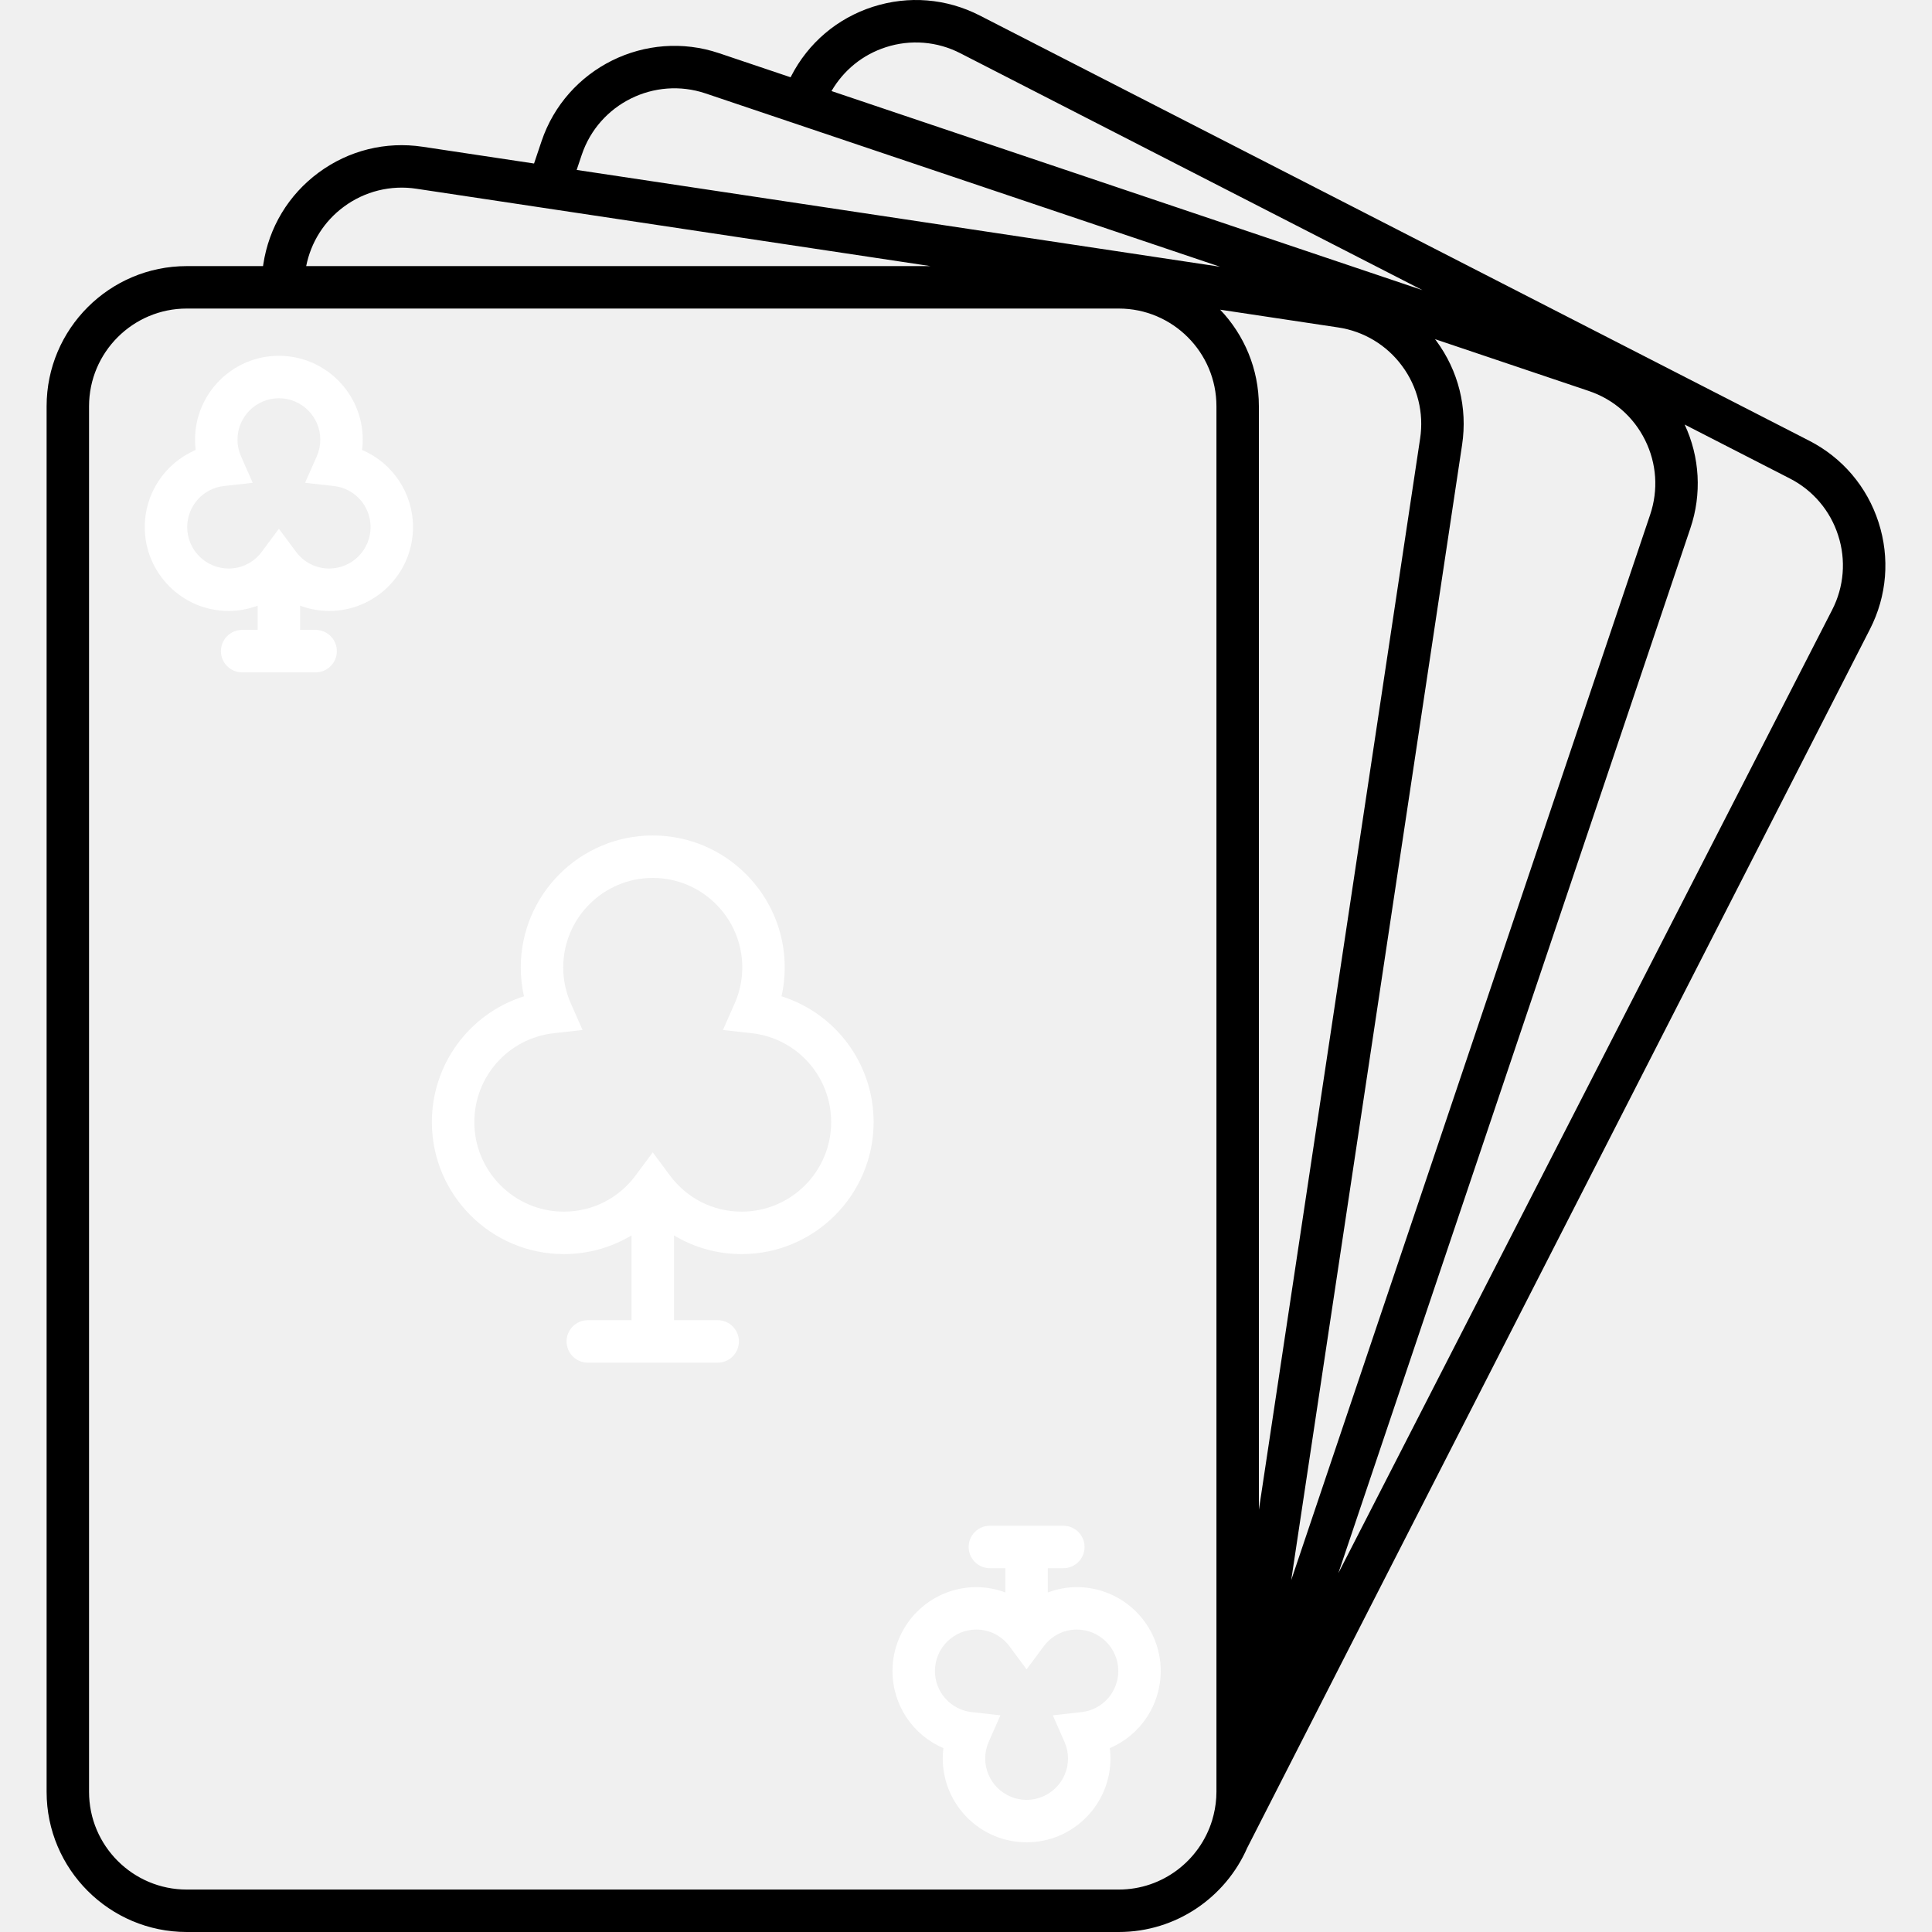
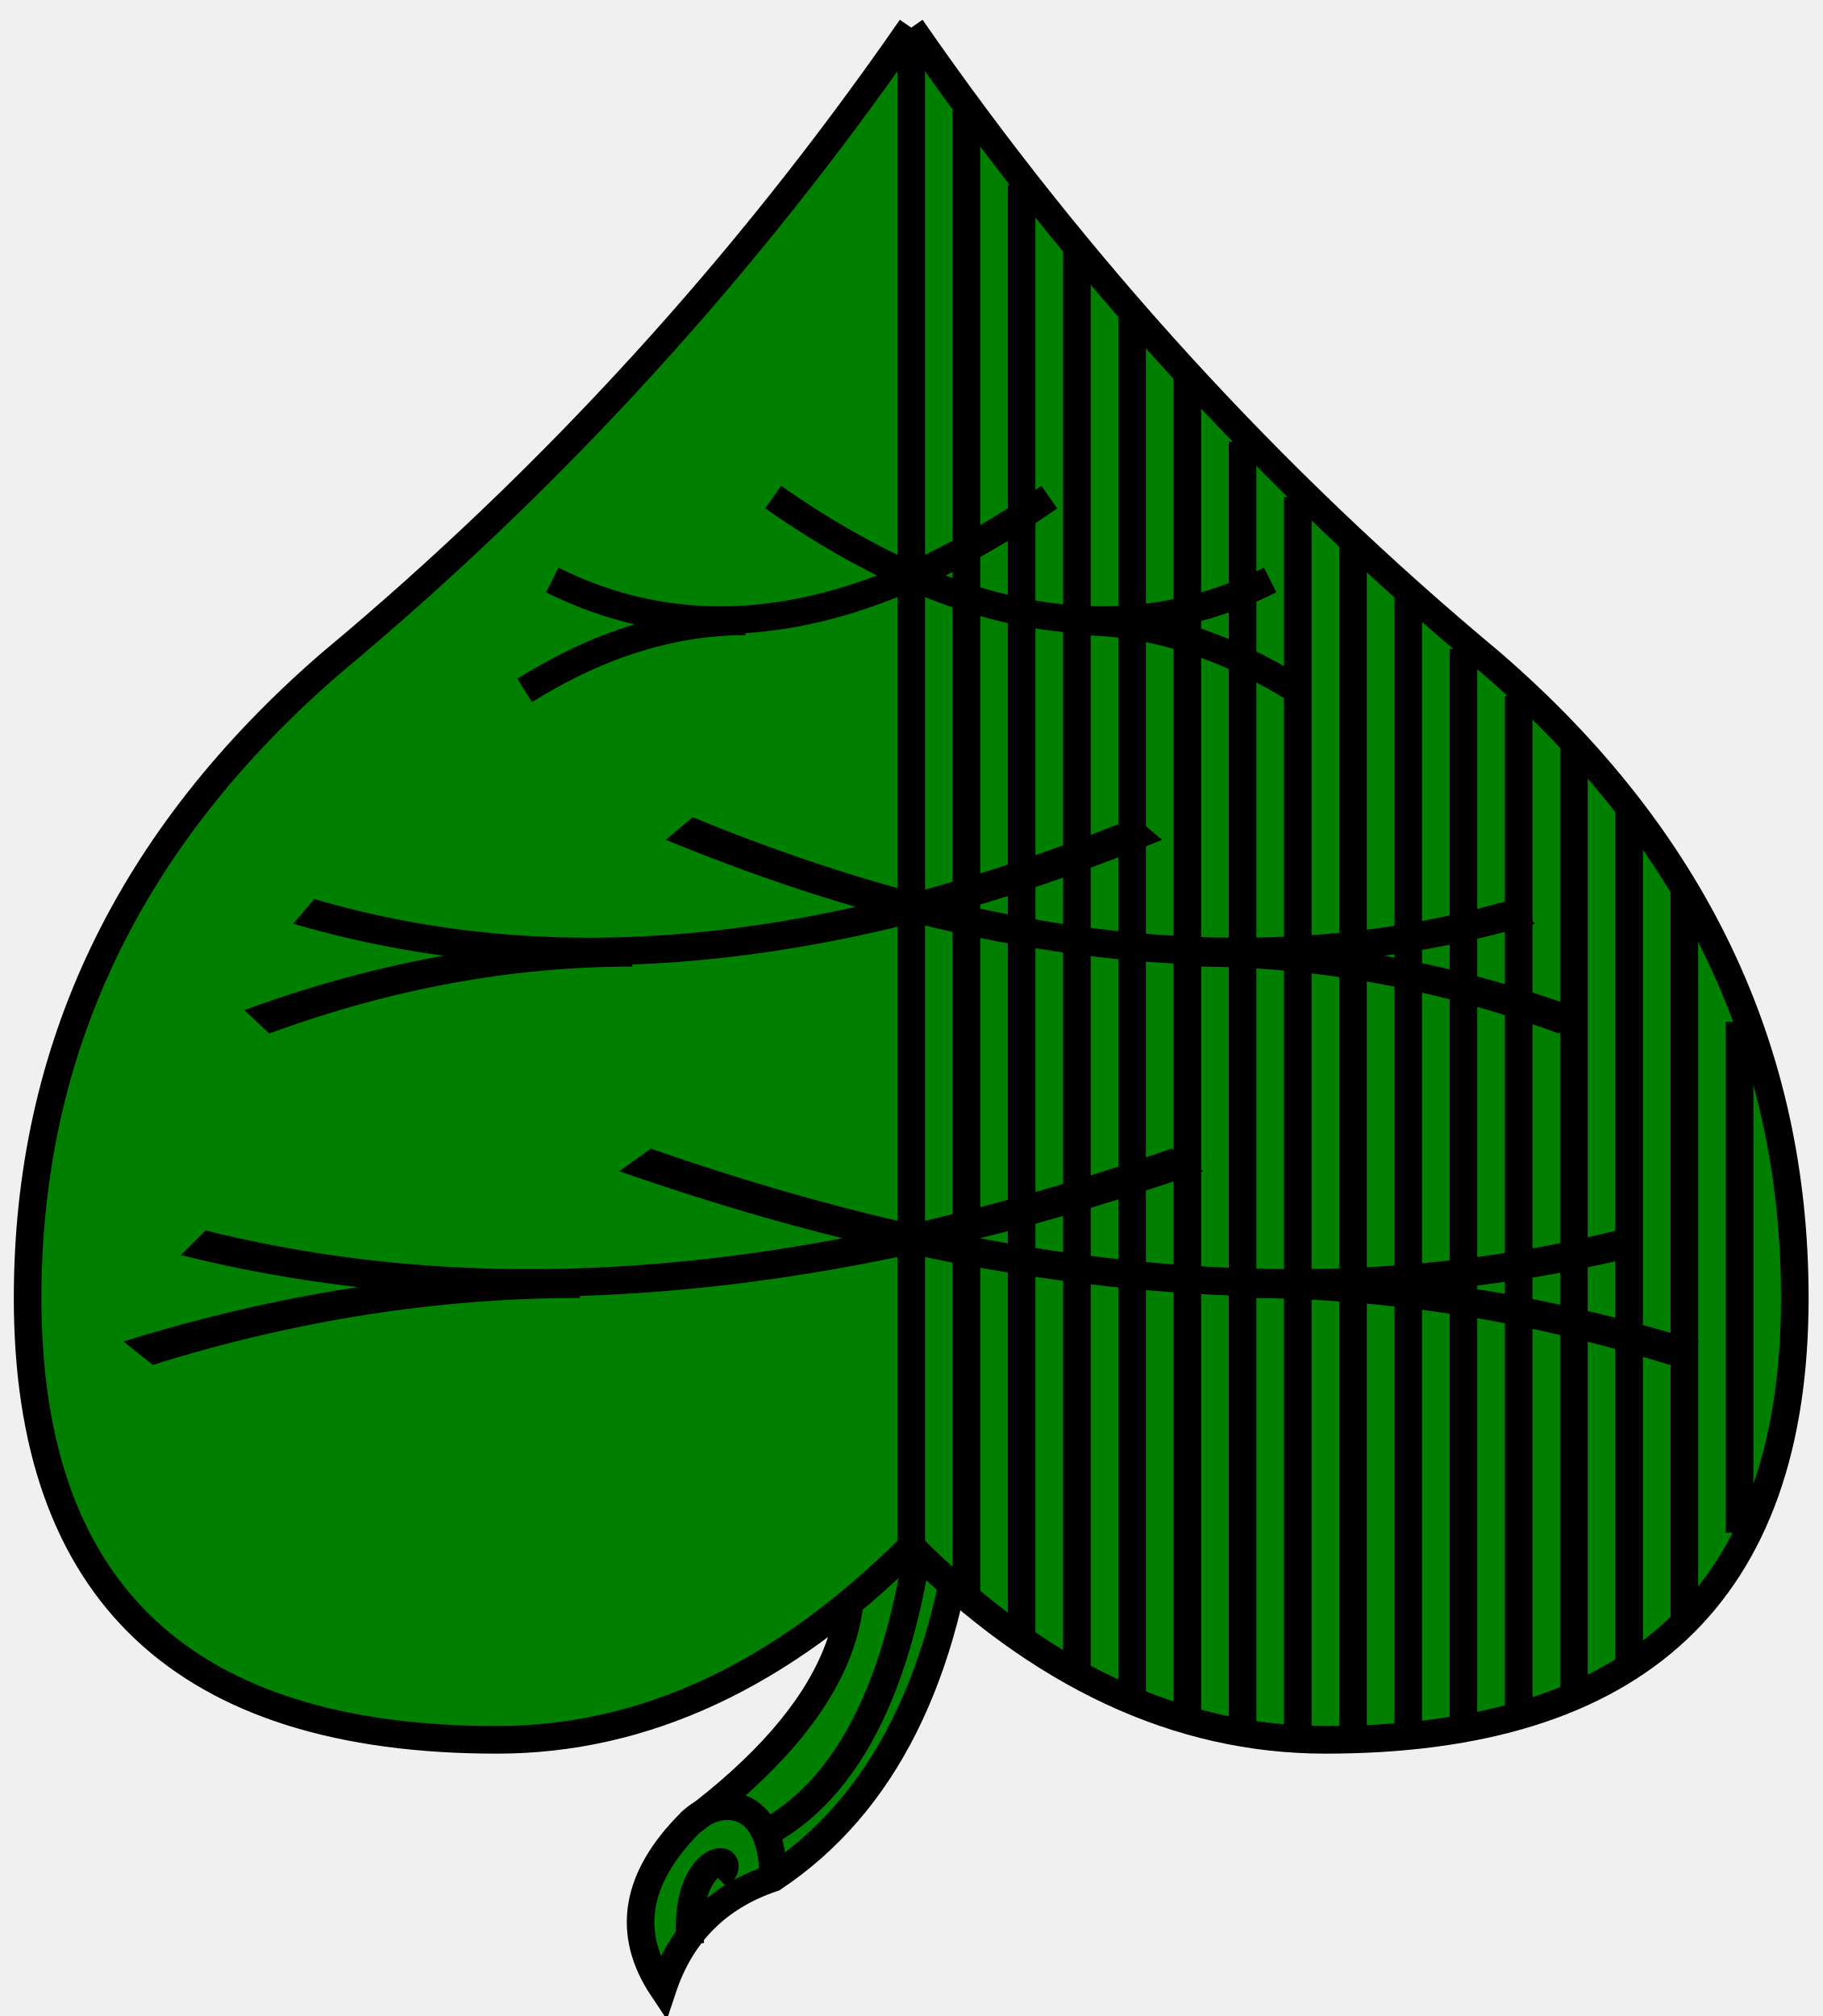
- <svg xmlns="http://www.w3.org/2000/svg" viewBox="0 0 364.14 364.14">
-   <path d="M354.069 98.456c-2.163-6.716-6.812-12.185-13.086-15.399L184.652 2.917c-6.275-3.214-13.43-3.793-20.144-1.631-6.716 2.164-12.185 6.812-15.4 13.087l-.098.192-13.475-4.539c-13.805-4.649-28.82 2.795-33.468 16.597l-1.41 4.196-20.983-3.158c-6.978-1.048-13.944.679-19.62 4.867-5.678 4.189-9.382 10.338-10.431 17.313l-.047.314h-14.38c-14.563 0-26.411 11.848-26.411 26.411v261.163c0 14.563 11.848 26.411 26.411 26.411h175.667c10.811 0 20.125-6.53 24.207-15.853.315-.721 117.37-229.687 117.37-229.687 3.214-6.275 3.793-13.43 1.629-20.144zm-89.803-29.478a18.288 18.288 0 013.396 13.673l-30.39 201.905V76.566c0-7.049-2.781-13.456-7.297-18.197l22.218 3.343a18.298 18.298 0 0112.073 7.266zm11.307 14.864c1.05-6.976-.681-13.943-4.872-19.617-.076-.103-.157-.2-.234-.302l28.985 9.765c4.66 1.569 8.429 4.859 10.613 9.264s2.522 9.397.952 14.059l-67.652 200.813zM166.961 8.9a18.297 18.297 0 0114.042 1.136l87.092 44.646-111.374-37.519c2.284-3.932 5.875-6.856 10.24-8.263zm-57.312 20.273c3.238-9.619 13.708-14.808 23.332-11.566l96.973 32.668L108.69 32.028zm-44.846 9.793a18.306 18.306 0 0113.679-3.393l96.908 14.583H57.709c.897-4.497 3.379-8.449 7.094-11.19zM210.862 356.14H35.195c-10.152 0-18.411-8.259-18.411-18.411V76.566c0-10.152 8.259-18.411 18.411-18.411h175.667c10.152 0 18.411 8.259 18.411 18.411v261.163c0 1.5-.194 2.954-.537 4.349-.049.2-.248.93-.269.999-2.299 7.55-9.314 13.063-17.605 13.063zm134.457-241.188l-93.071 181.564 66.351-196.952a26.233 26.233 0 00-1.077-19.543l19.812 10.156a18.275 18.275 0 019.12 10.732 18.295 18.295 0 01-1.135 14.043z" />
-   <path d="M147.3 187.783c.401-1.778.603-3.597.603-5.442 0-13.716-11.158-24.874-24.874-24.874s-24.874 11.158-24.874 24.874c0 1.845.202 3.664.603 5.442A24.837 24.837 0 0081.4 211.495c0 13.716 11.158 24.874 24.874 24.874 4.596 0 8.963-1.246 12.755-3.526v15.986h-8.242a4 4 0 000 8h24.483a4 4 0 000-8h-8.242v-15.986a24.644 24.644 0 0012.755 3.526c13.716 0 24.874-11.158 24.874-24.874a24.837 24.837 0 00-17.357-23.712zm-7.516 40.586c-5.378 0-10.314-2.495-13.542-6.846l-3.212-4.329-3.212 4.329c-3.229 4.351-8.165 6.846-13.542 6.846-9.304 0-16.874-7.57-16.874-16.874 0-8.602 6.44-15.807 14.98-16.759l5.418-.604-2.203-4.987a16.73 16.73 0 01-1.441-6.804c0-9.304 7.57-16.874 16.874-16.874s16.874 7.57 16.874 16.874c0 2.35-.485 4.639-1.441 6.803l-2.204 4.988 5.419.604c8.541.952 14.981 8.157 14.981 16.759-.001 9.304-7.571 16.874-16.875 16.874zM68.248 84.813c.08-.644.12-1.294.12-1.95 0-8.714-7.09-15.804-15.804-15.804S36.76 74.149 36.76 82.864c0 .656.04 1.306.12 1.95a15.785 15.785 0 00-9.595 14.537c0 8.714 7.089 15.804 15.804 15.804 1.887 0 3.738-.356 5.475-1.004v4.574h-2.923a4 4 0 000 8h13.845a4 4 0 000-8h-2.922v-4.574a15.663 15.663 0 005.474 1.004c8.714 0 15.804-7.089 15.804-15.804a15.783 15.783 0 00-9.594-14.538zm-6.209 22.341c-2.485 0-4.768-1.155-6.262-3.169l-3.212-4.329-3.212 4.329c-1.494 2.014-3.777 3.169-6.263 3.169-4.303 0-7.804-3.5-7.804-7.804a7.787 7.787 0 016.926-7.75l5.418-.604-2.202-4.987a7.752 7.752 0 01-.667-3.146c0-4.303 3.5-7.804 7.804-7.804s7.804 3.501 7.804 7.804a7.755 7.755 0 01-.667 3.146L57.5 90.996l5.418.604a7.786 7.786 0 016.926 7.75c-.001 4.303-3.502 7.804-7.805 7.804zM202.968 299.141c-1.888 0-3.737.356-5.475 1.004v-4.573h2.922a4 4 0 000-8H186.57a4 4 0 000 8h2.923v4.573a15.664 15.664 0 00-5.475-1.004c-8.714 0-15.804 7.089-15.804 15.804 0 6.48 3.903 12.115 9.595 14.537-.08.644-.12 1.294-.12 1.95 0 8.714 7.089 15.804 15.804 15.804 8.714 0 15.804-7.089 15.804-15.804 0-.656-.04-1.306-.12-1.95a15.786 15.786 0 009.595-14.537c0-8.715-7.09-15.804-15.804-15.804zm.878 23.554l-5.418.604 2.202 4.987a7.744 7.744 0 01.667 3.145c0 4.303-3.501 7.804-7.804 7.804-4.304 0-7.805-3.501-7.805-7.804 0-1.085.225-2.144.667-3.145l2.203-4.987-5.418-.604a7.786 7.786 0 01-6.926-7.75c0-4.303 3.501-7.804 7.804-7.804 2.485 0 4.768 1.155 6.263 3.169l3.213 4.328 3.212-4.329c1.493-2.014 3.776-3.168 6.262-3.168 4.303 0 7.804 3.5 7.804 7.804a7.787 7.787 0 01-6.926 7.75z" fill="white" />
+ <svg xmlns="http://www.w3.org/2000/svg" version="1.0" viewBox="0 0 66 73">
+   <path d="M35 54q-1 10-7 14-3 1-4 4-2-3 1-6 8-6 5-12" fill="#007f00" stroke="#000" />
+   <path d="M33.5 54q-1 10-6 12.5M25 66c1-1 3-1 3 2M25 70.4c-.3-3.4 2-3.4 1-2.4" fill="none" stroke="#000" />
+   <path d="M33 1q-9 13-21 23Q1 33.5 1 47q0 16 17 16 8 0 15-7 7 7 15 7 17 0 17-16 0-13.5-11-23Q42 14 33 1" fill="#007f00" stroke="#000" />
+   <path d="M33 1v55m2-52v53.8m2-51.1v52.6M39 9v51.8m2-49.5v50.2m2-47.8V62m2-46v46.5M47 18v45m2-43.3V63m2-41.5V63m2-39.5v39.2m2-37.5v37M57 27v34.5m2-32.2v31m2-28v26.5M63 37v18.5" stroke="#000" />
+   <path d="M28 18q10 7 18 3m-8-3q-10 7-18 3m7 1.5q-4 0-8 2.5m20-2.5q4 0 8 2.5" fill="none" stroke="#000" />
+   <path transform="matrix(1.7 0 0 1 -23 12)" d="M28 18q10 7 18 3m-8-3q-10 7-18 3m7 1.5q-4 0-8 2.5m20-2.5q4 0 8 2.5" fill="none" stroke="#000" />
+   <path transform="matrix(2 0 0 1 -33 24)" d="M28 18q10 7 18 3m-8-3q-10 7-18 3m7 1.5q-4 0-8 2.5m20-2.5q4 0 8 2.5" fill="none" stroke="#000" />
</svg>
